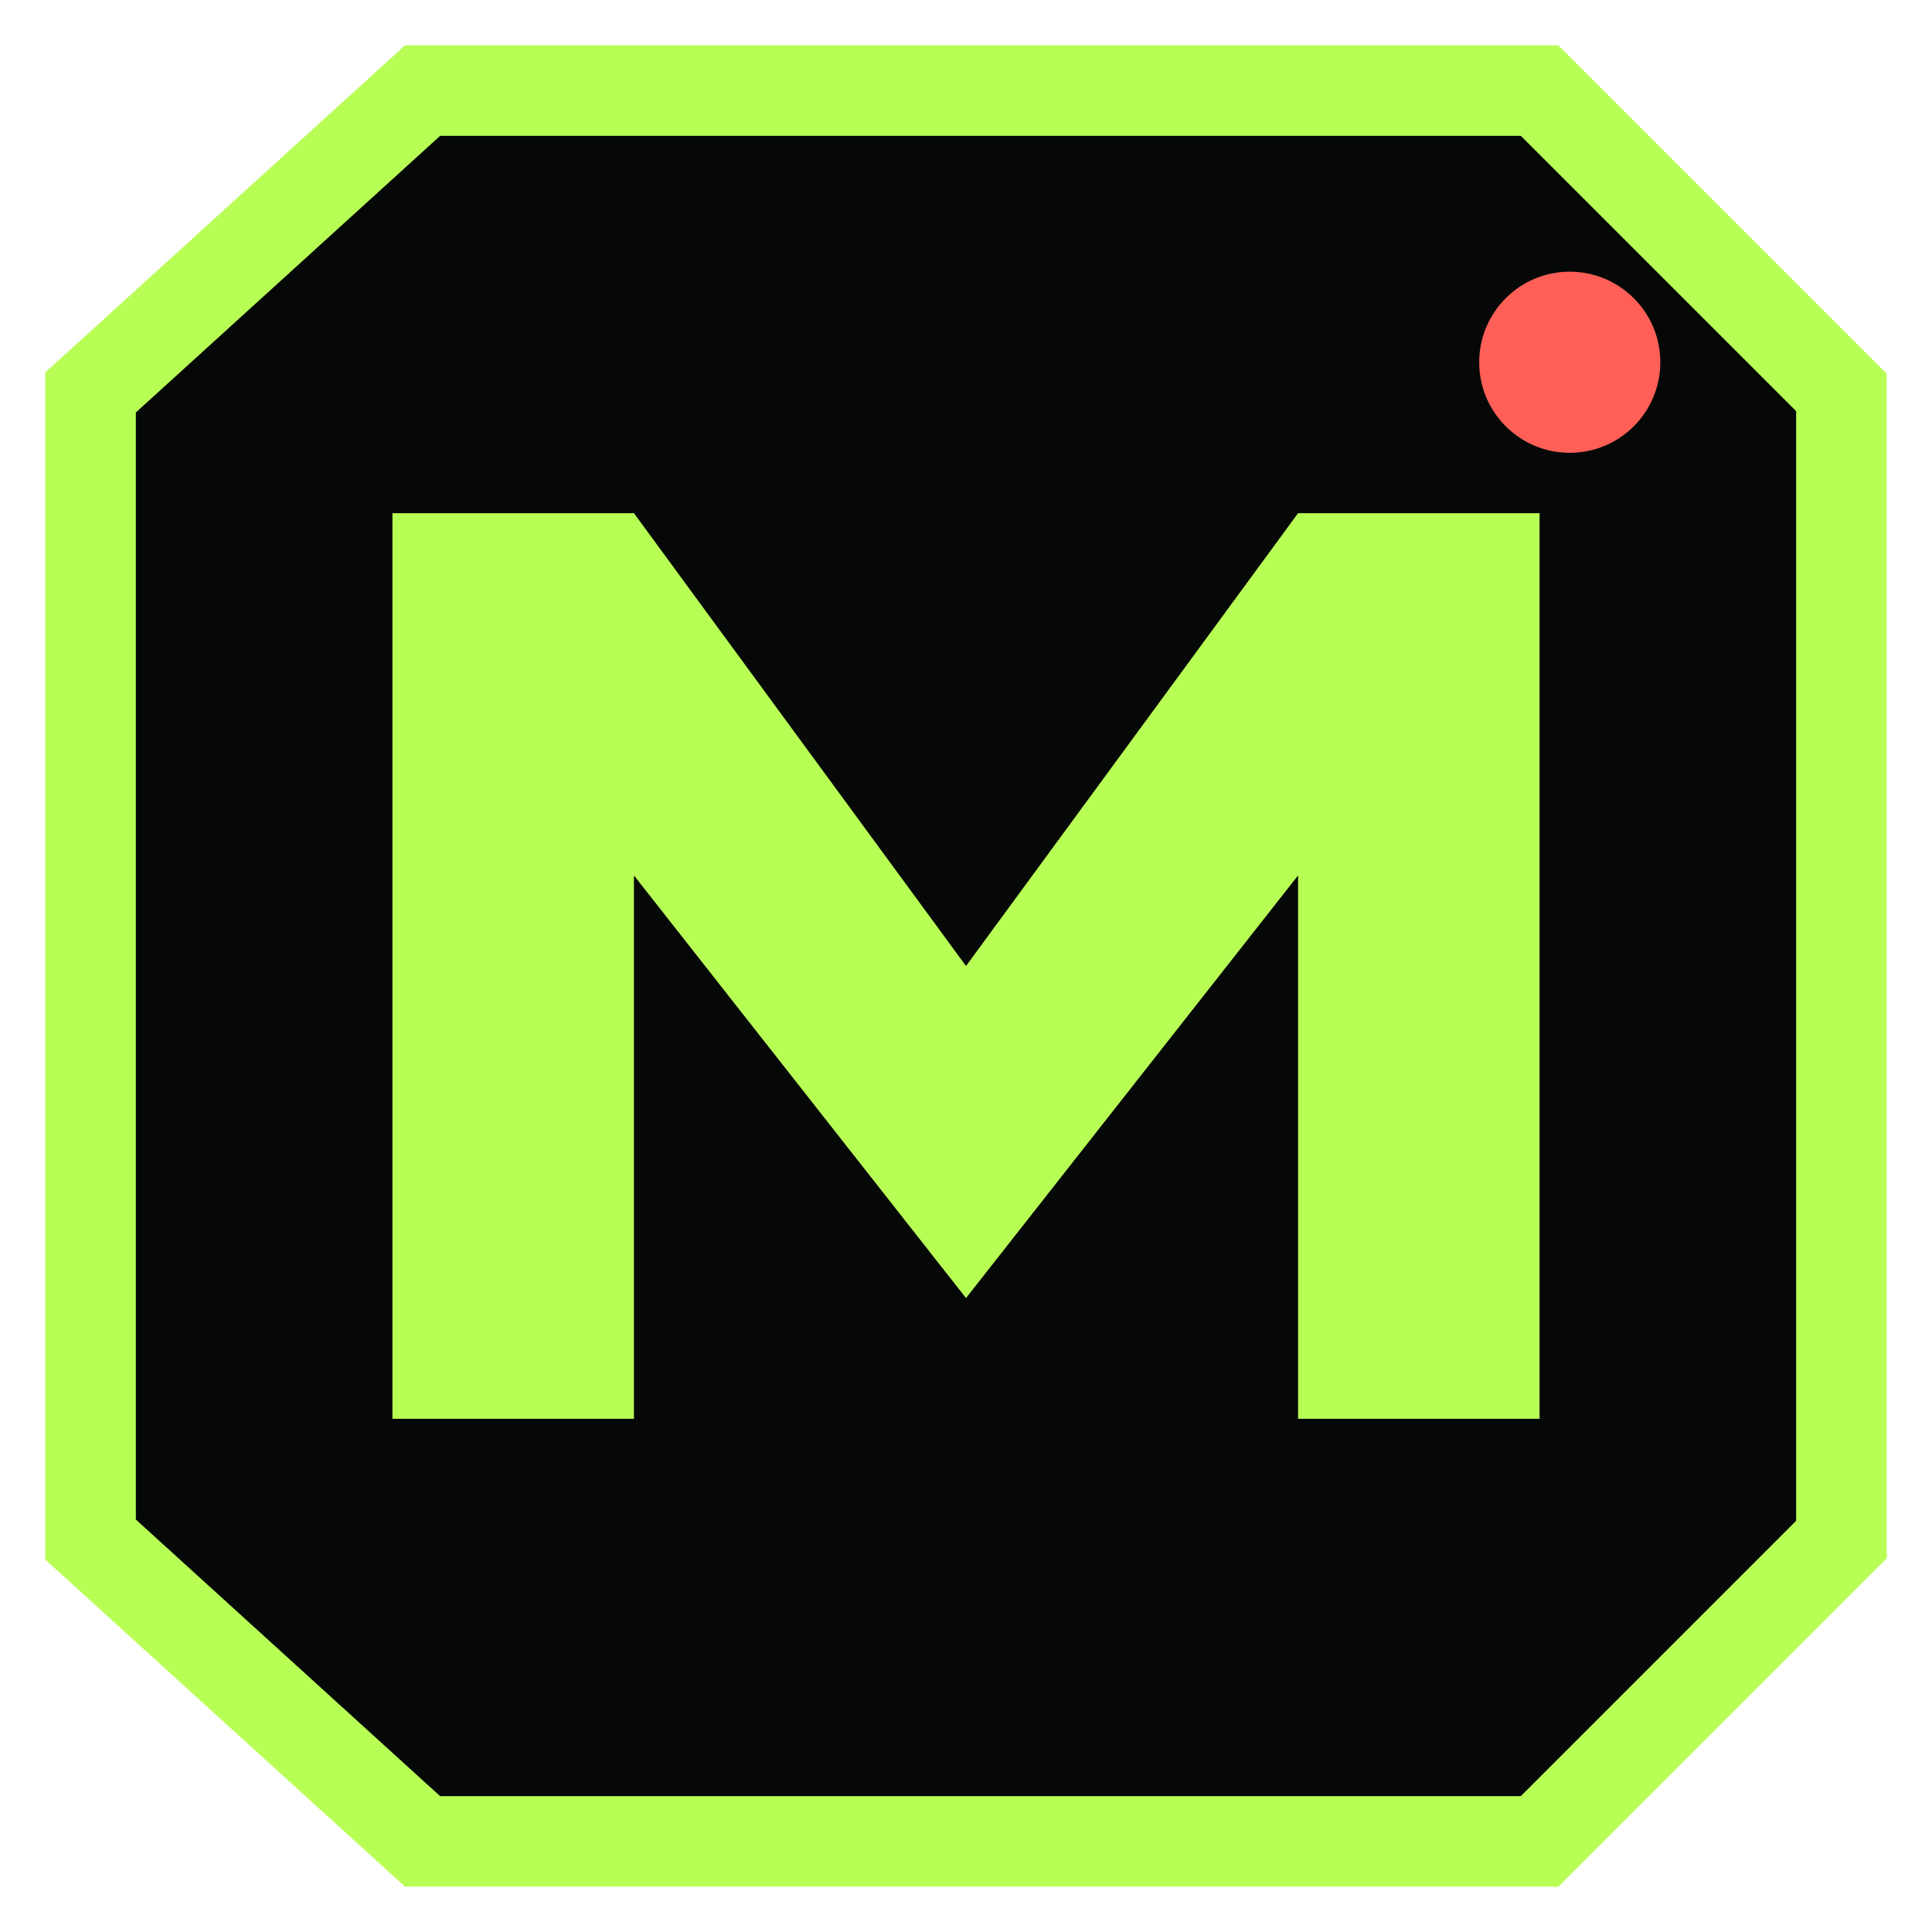
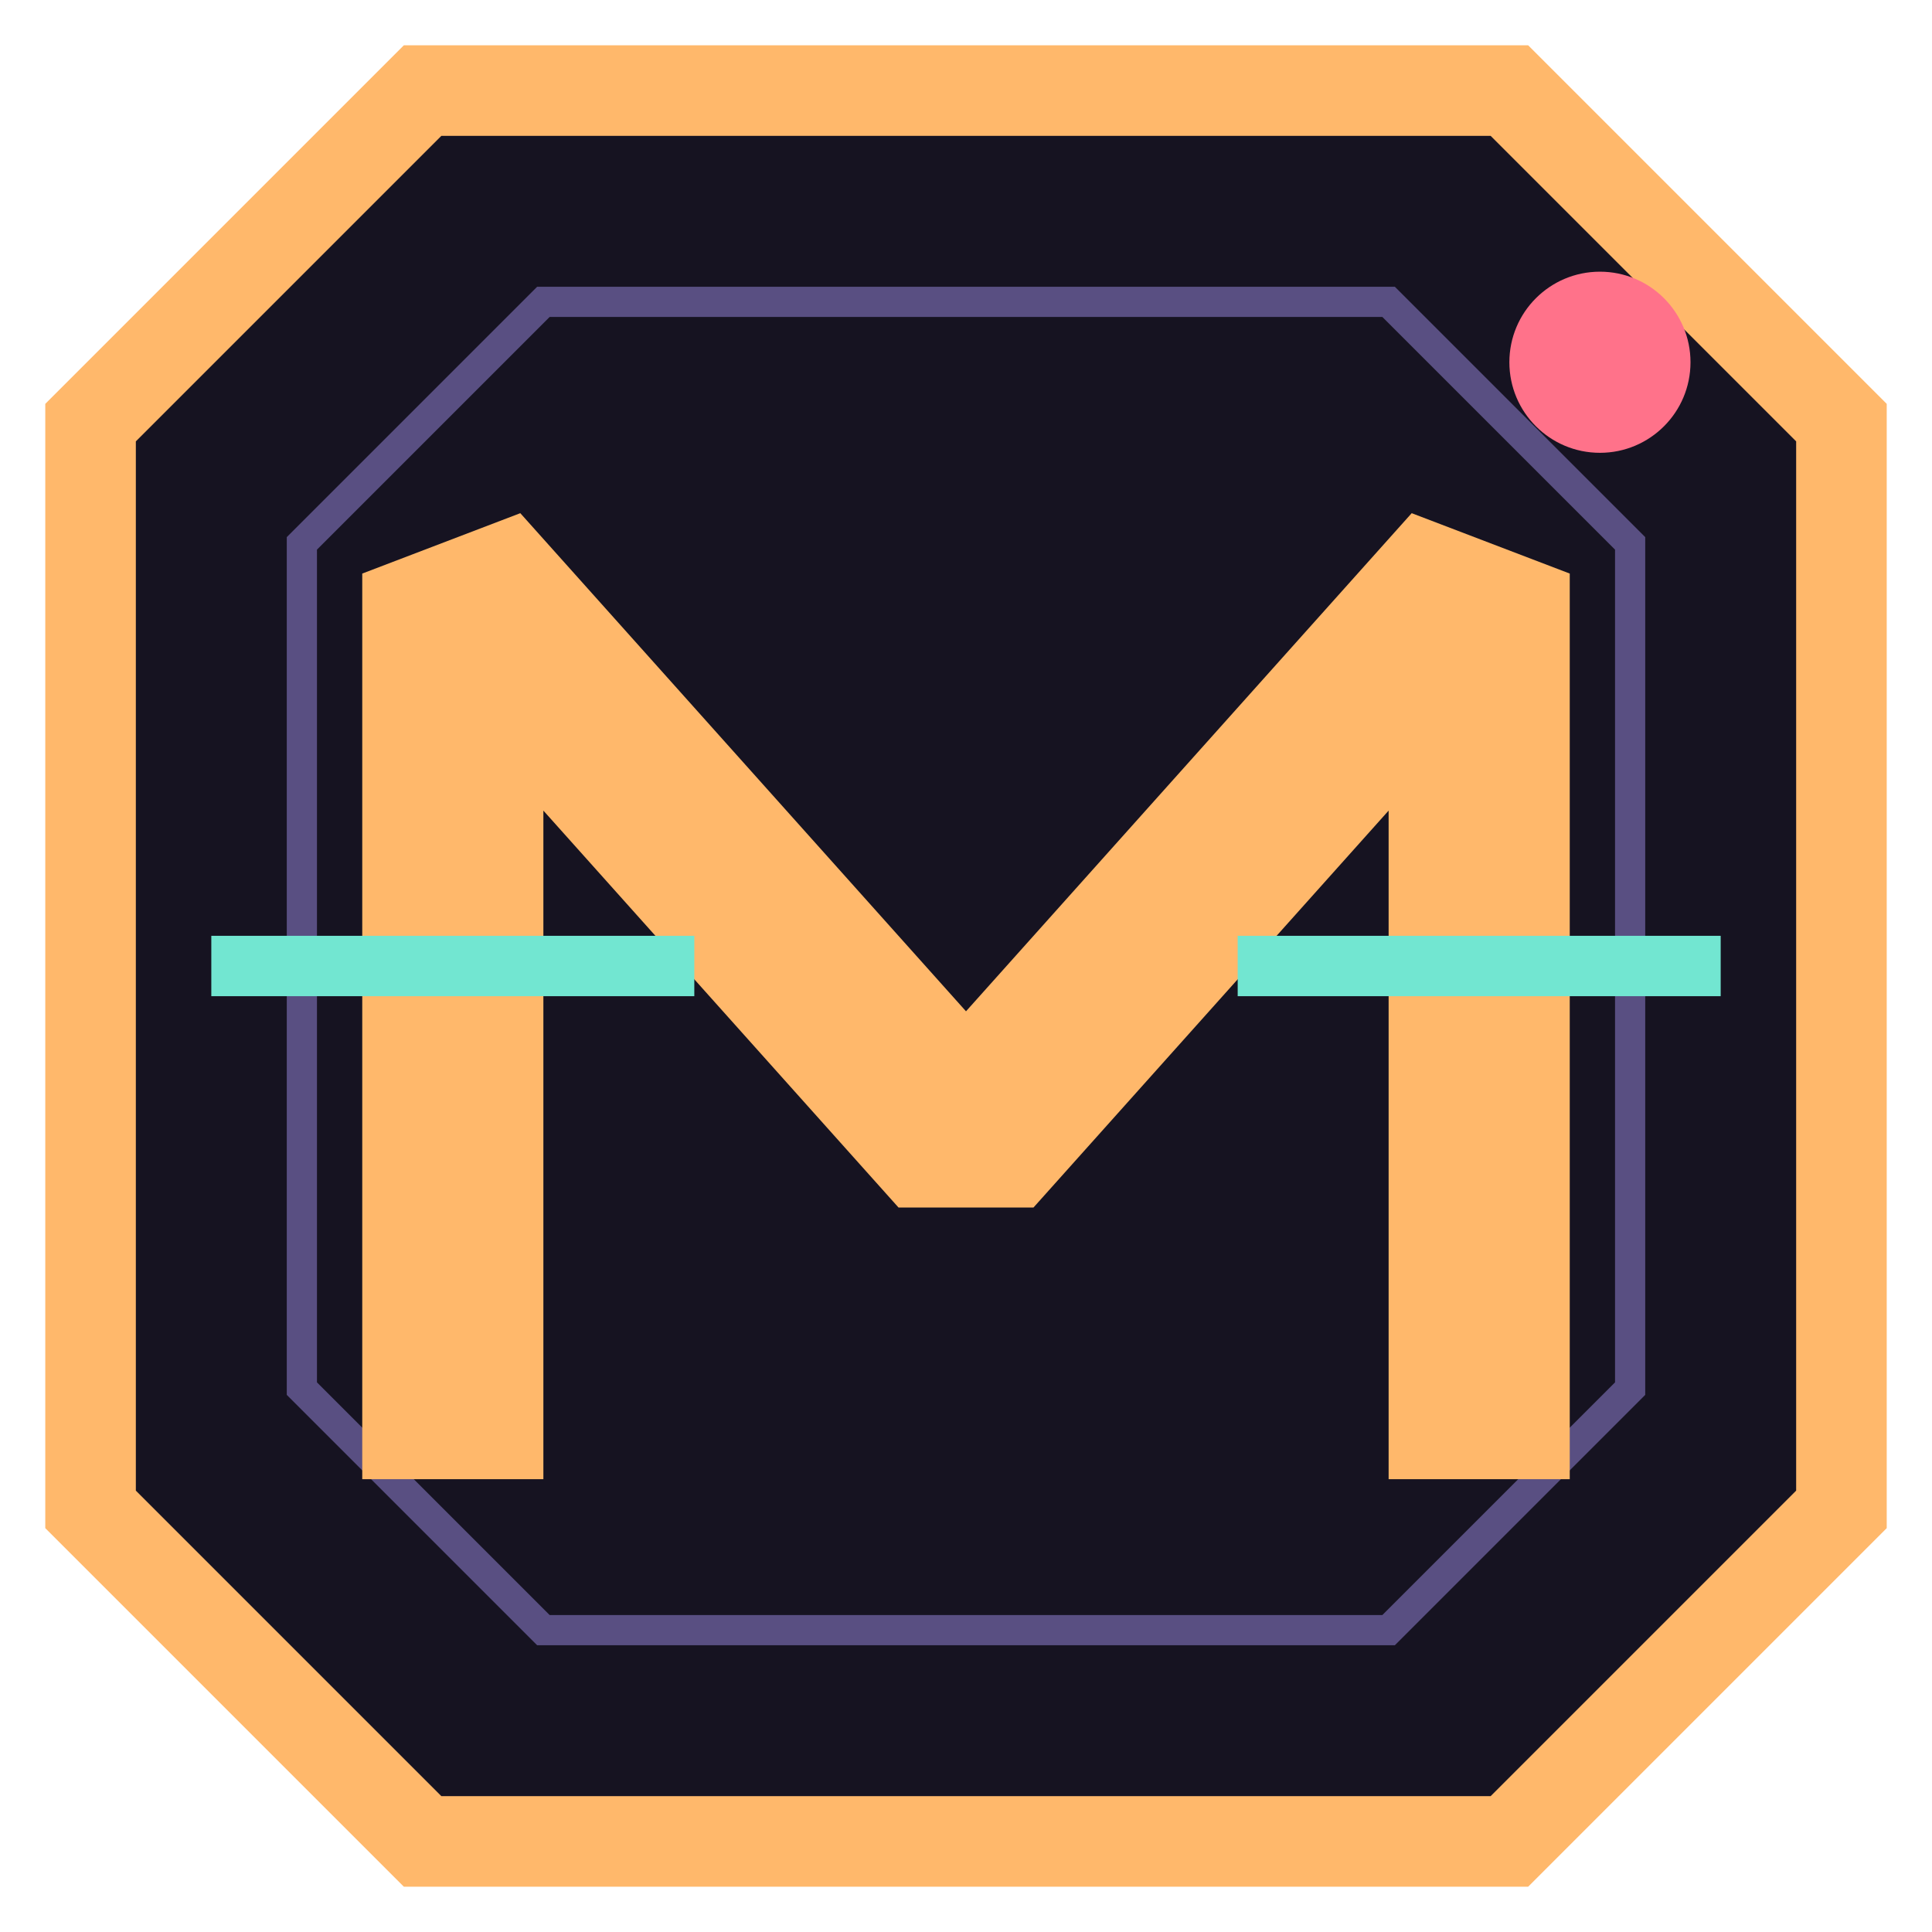
<svg xmlns="http://www.w3.org/2000/svg" viewBox="0 0 64 64">
-   <path d="M3 13 14 3h37l10 10v38L51 61H14L3 51Z" fill="#050806" stroke="#b8ff55" stroke-width="3" />
-   <path d="M13 47V17h8l11 15 11-15h8v30h-8V29L32 43 21 29v18Z" fill="#b8ff55" />
-   <circle cx="52" cy="12" r="3" fill="#ff5f56" />
+   <path d="M3 14 14 3h36l11 11v36L50 61H14L3 50Z" fill="#161321" stroke="#ffb86b" stroke-width="3" />
+   <path d="M10 18 18 10h28l8 8v28l-8 8H18l-8-8Z" fill="none" stroke="#594f82" />
+   <path d="M15 46V19l17 19 17-19v27" fill="none" stroke="#ffb86b" stroke-width="6" stroke-linecap="square" stroke-linejoin="bevel" />
+   <path d="M7 32h16m18 0h16" stroke="#72e6d1" stroke-width="2" />
+   <circle cx="53" cy="12" r="3" fill="#ff728a" />
</svg>
